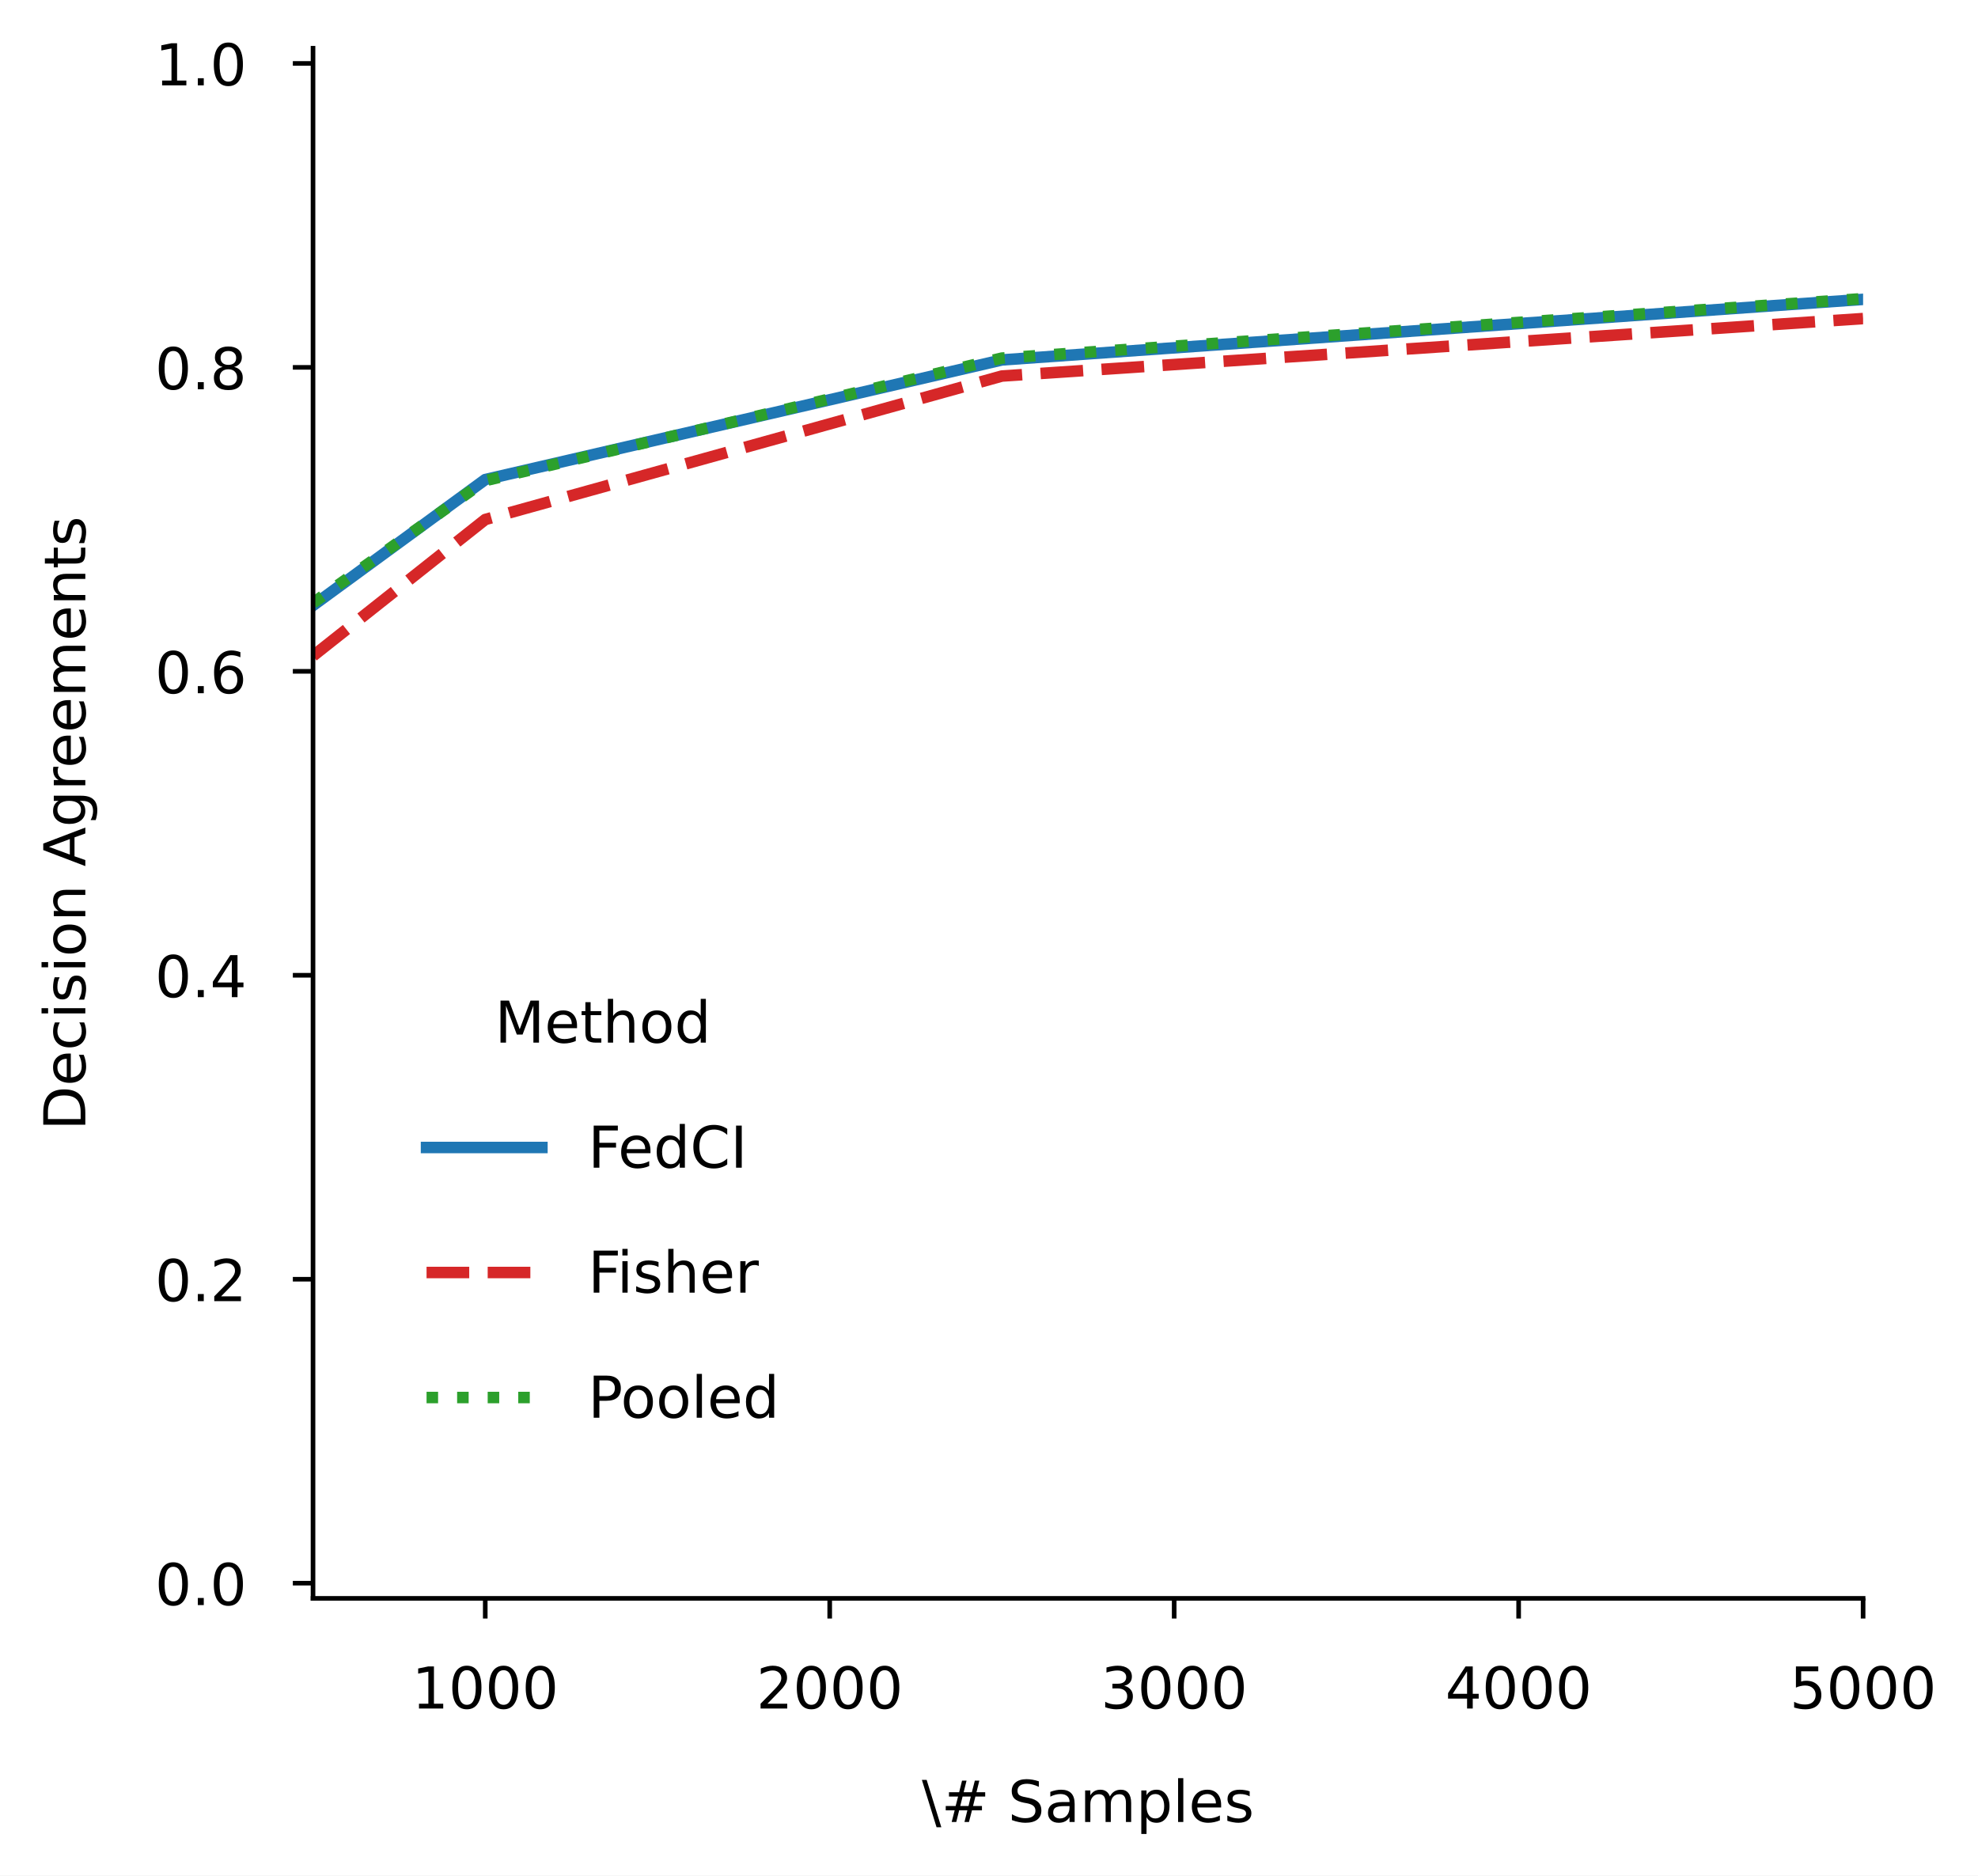
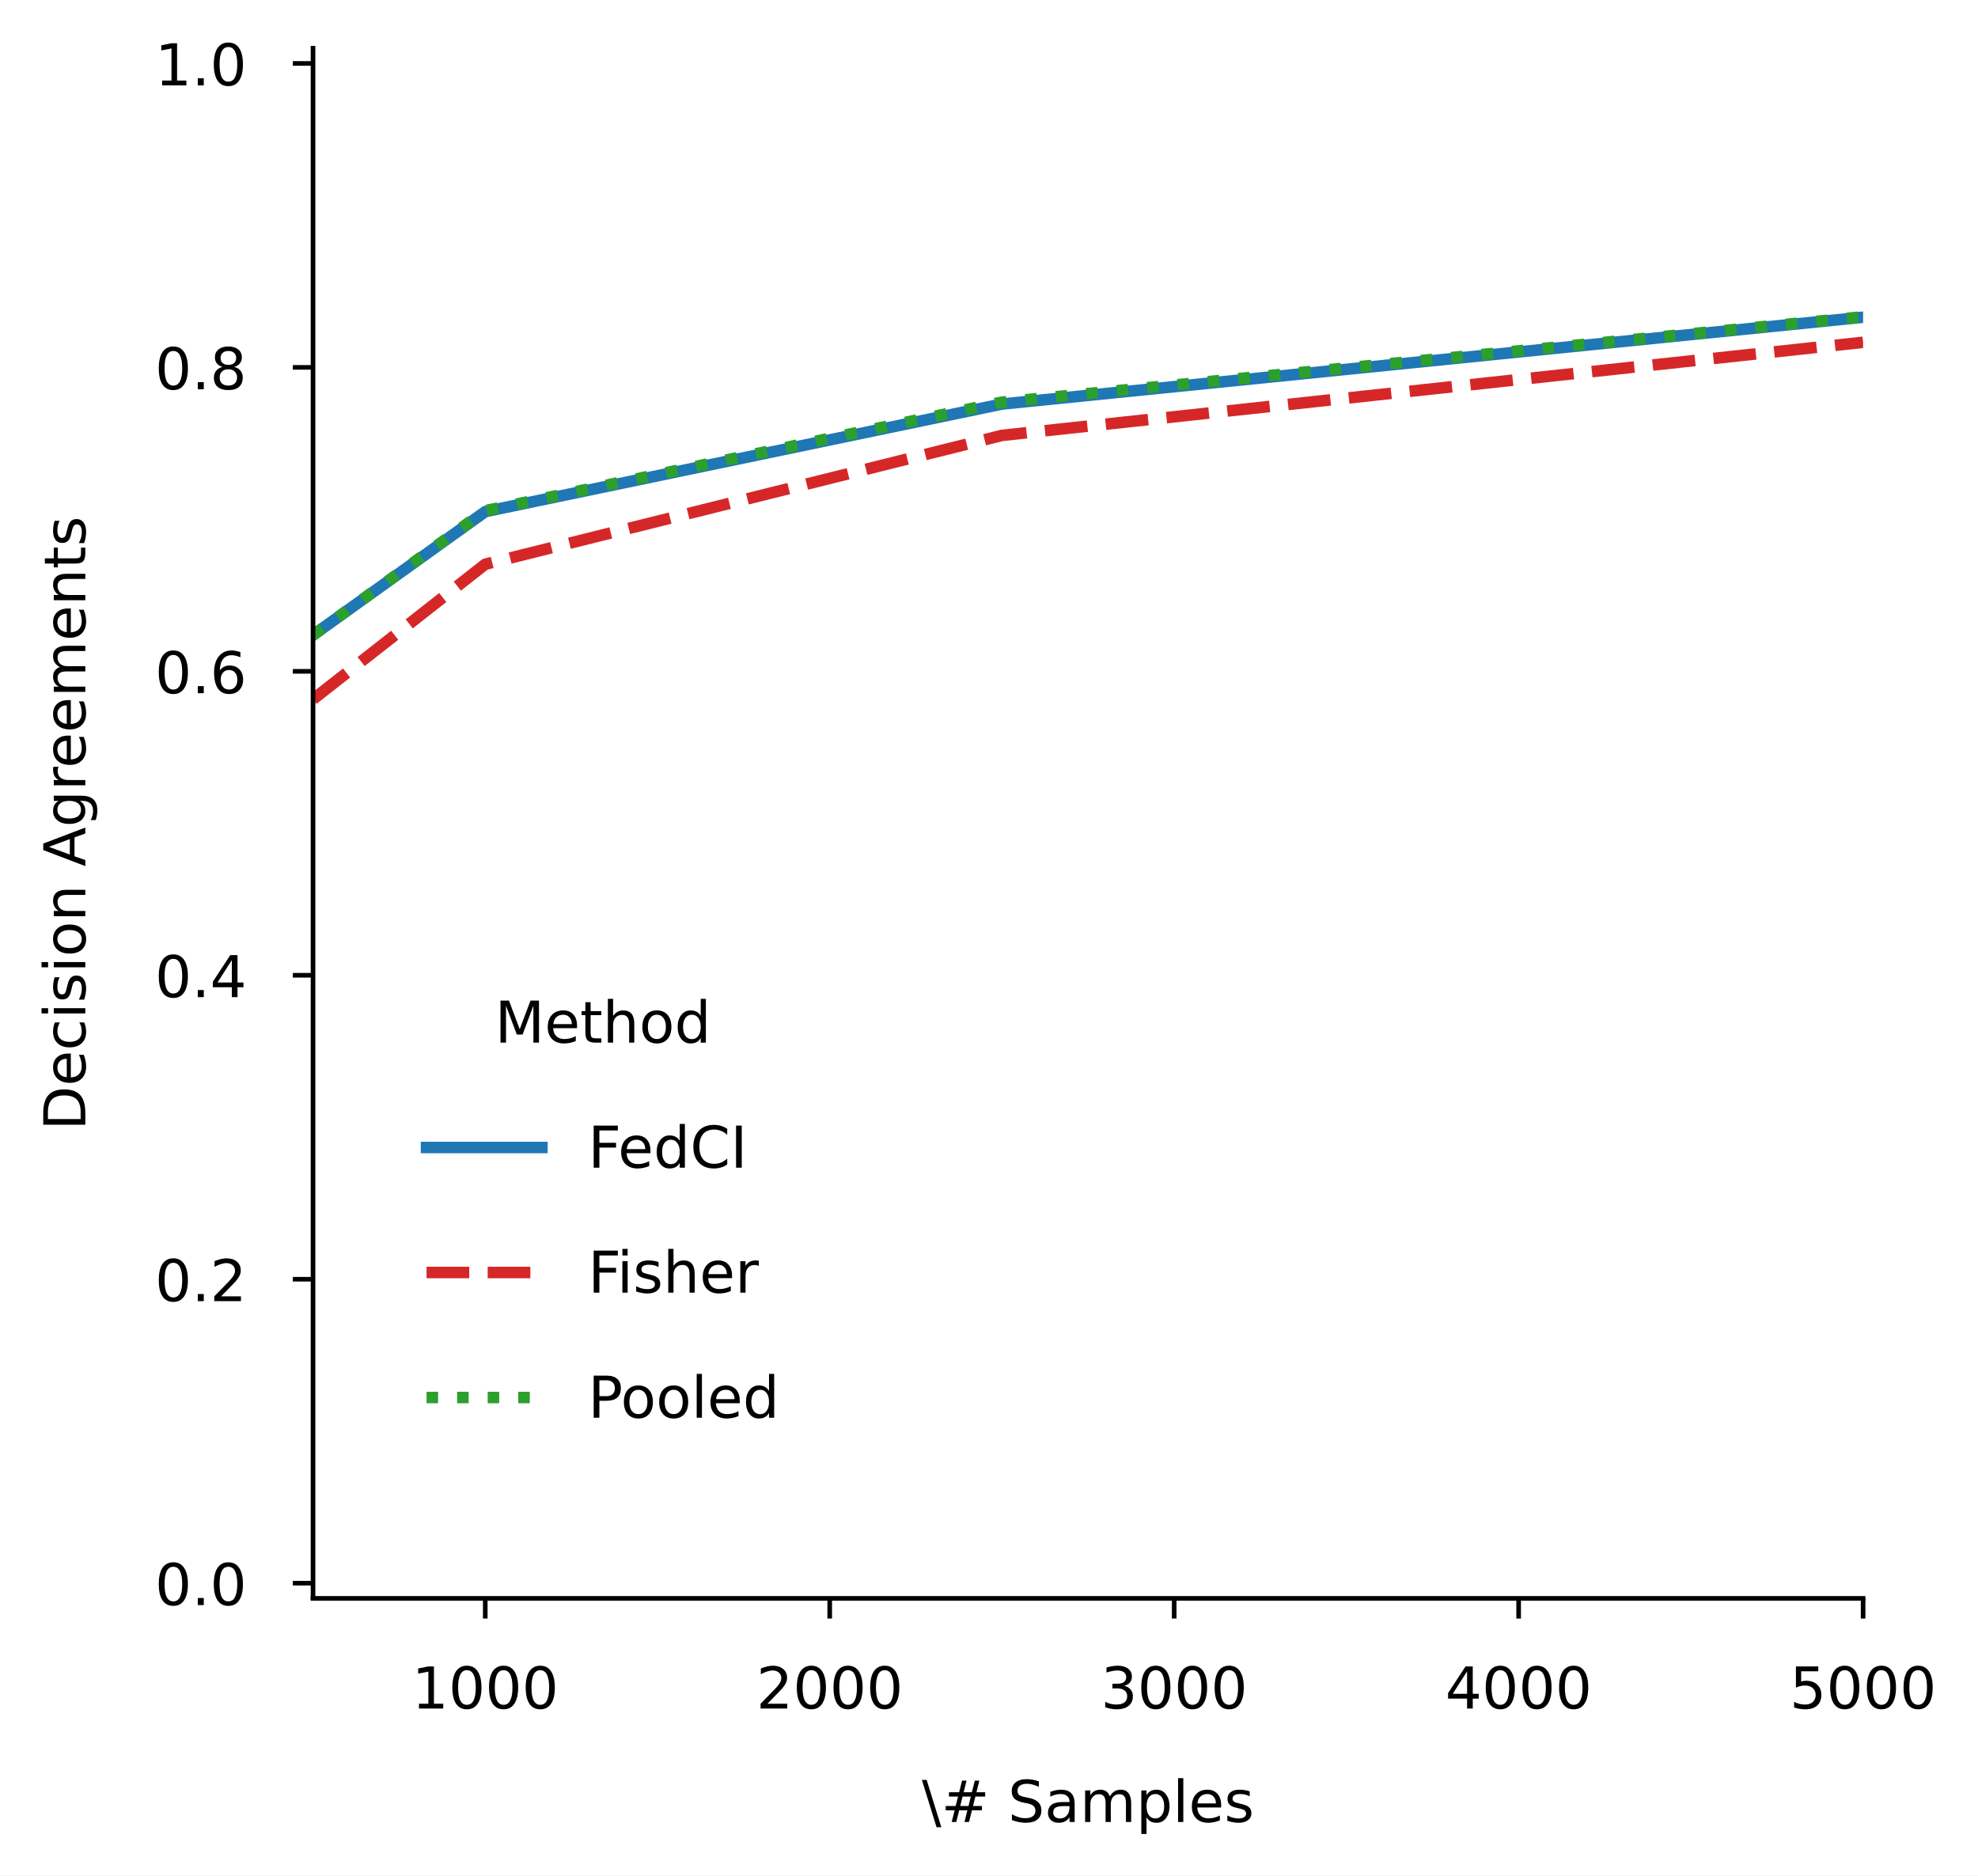
<svg xmlns="http://www.w3.org/2000/svg" xmlns:xlink="http://www.w3.org/1999/xlink" width="343.006pt" height="325.22pt" viewBox="0 0 343.006 325.22" version="1.1">
  <defs>
    <style type="text/css">*{stroke-linejoin: round; stroke-linecap: butt}</style>
  </defs>
  <g id="figure_1">
    <g id="patch_1">
      <path d="M -0 325.22  L 343.006 325.22  L 343.006 0  L -0 0  z " style="fill: #ffffff" />
    </g>
    <g id="axes_1">
      <g id="patch_2">
        <path d="M 54.281 277.164  L 323.081 277.164  L 323.081 8.364  L 54.281 8.364  z " style="fill: #ffffff" />
      </g>
      <g id="line2d_1">
-         <path d="M 54.281 104.99  L 84.148 83.156  L 173.748 62.412  L 323.081 51.912  " clip-path="url(#pc4f557894c)" style="fill: none; stroke: #1f77b4; stroke-width: 2; stroke-linecap: square" />
+         <path d="M 54.281 110.136  L 84.148 88.719  L 173.748 70.063  L 323.081 55.004  " clip-path="url(#pa8fb84a6f3)" style="fill: none; stroke: #1f77b4; stroke-width: 2; stroke-linecap: square" />
      </g>
      <g id="line2d_2">
-         <path d="M 54.281 113.744  L 84.148 90.084  L 173.748 65.206  L 323.081 55.241  " clip-path="url(#pc4f557894c)" style="fill: none; stroke-dasharray: 7.4,3.2; stroke-dashoffset: 0; stroke: #d62728; stroke-width: 2" />
+         <path d="M 54.281 121.263  L 84.148 97.838  L 173.748 75.501  L 323.081 59.355  " clip-path="url(#pa8fb84a6f3)" style="fill: none; stroke-dasharray: 7.4,3.2; stroke-dashoffset: 0; stroke: #d62728; stroke-width: 2" />
      </g>
      <g id="matplotlib.axis_1">
        <g id="xtick_1">
          <g id="line2d_3">
            <defs>
-               <path id="m9a776d2f37" d="M 0 0  L 0 3.5  " style="stroke: #000000; stroke-width: 0.8" />
+               <path id="mf873d94cb9" d="M 0 0  L 0 3.5  " style="stroke: #000000; stroke-width: 0.8" />
            </defs>
            <g>
-               <use xlink:href="#m9a776d2f37" x="84.148" y="277.164" style="stroke: #000000; stroke-width: 0.8" />
+               <use xlink:href="#mf873d94cb9" x="84.148" y="277.164" style="stroke: #000000; stroke-width: 0.8" />
            </g>
          </g>
          <g id="text_1">
            <text style="font-size: 10px; font-family: 'DejaVu Sans', 'Bitstream Vera Sans', 'Computer Modern Sans Serif', 'Lucida Grande', 'Verdana', 'Geneva', 'Lucid', 'Arial', 'Helvetica', 'Avant Garde', sans-serif; text-anchor: middle" x="84.148" y="296.262" transform="rotate(-0 84.14792 296.2624)">1000</text>
          </g>
        </g>
        <g id="xtick_2">
          <g id="line2d_4">
            <g>
-               <use xlink:href="#m9a776d2f37" x="143.881" y="277.164" style="stroke: #000000; stroke-width: 0.8" />
+               <use xlink:href="#mf873d94cb9" x="143.881" y="277.164" style="stroke: #000000; stroke-width: 0.8" />
            </g>
          </g>
          <g id="text_2">
            <text style="font-size: 10px; font-family: 'DejaVu Sans', 'Bitstream Vera Sans', 'Computer Modern Sans Serif', 'Lucida Grande', 'Verdana', 'Geneva', 'Lucid', 'Arial', 'Helvetica', 'Avant Garde', sans-serif; text-anchor: middle" x="143.881" y="296.262" transform="rotate(-0 143.8812 296.2624)">2000</text>
          </g>
        </g>
        <g id="xtick_3">
          <g id="line2d_5">
            <g>
-               <use xlink:href="#m9a776d2f37" x="203.615" y="277.164" style="stroke: #000000; stroke-width: 0.8" />
+               <use xlink:href="#mf873d94cb9" x="203.615" y="277.164" style="stroke: #000000; stroke-width: 0.8" />
            </g>
          </g>
          <g id="text_3">
            <text style="font-size: 10px; font-family: 'DejaVu Sans', 'Bitstream Vera Sans', 'Computer Modern Sans Serif', 'Lucida Grande', 'Verdana', 'Geneva', 'Lucid', 'Arial', 'Helvetica', 'Avant Garde', sans-serif; text-anchor: middle" x="203.615" y="296.262" transform="rotate(-0 203.6146 296.2624)">3000</text>
          </g>
        </g>
        <g id="xtick_4">
          <g id="line2d_6">
            <g>
-               <use xlink:href="#m9a776d2f37" x="263.348" y="277.164" style="stroke: #000000; stroke-width: 0.8" />
+               <use xlink:href="#mf873d94cb9" x="263.348" y="277.164" style="stroke: #000000; stroke-width: 0.8" />
            </g>
          </g>
          <g id="text_4">
            <text style="font-size: 10px; font-family: 'DejaVu Sans', 'Bitstream Vera Sans', 'Computer Modern Sans Serif', 'Lucida Grande', 'Verdana', 'Geneva', 'Lucid', 'Arial', 'Helvetica', 'Avant Garde', sans-serif; text-anchor: middle" x="263.348" y="296.262" transform="rotate(-0 263.3479 296.2624)">4000</text>
          </g>
        </g>
        <g id="xtick_5">
          <g id="line2d_7">
            <g>
-               <use xlink:href="#m9a776d2f37" x="323.081" y="277.164" style="stroke: #000000; stroke-width: 0.8" />
+               <use xlink:href="#mf873d94cb9" x="323.081" y="277.164" style="stroke: #000000; stroke-width: 0.8" />
            </g>
          </g>
          <g id="text_5">
            <text style="font-size: 10px; font-family: 'DejaVu Sans', 'Bitstream Vera Sans', 'Computer Modern Sans Serif', 'Lucida Grande', 'Verdana', 'Geneva', 'Lucid', 'Arial', 'Helvetica', 'Avant Garde', sans-serif; text-anchor: middle" x="323.081" y="296.262" transform="rotate(-0 323.0813 296.2624)">5000</text>
          </g>
        </g>
        <g id="text_6">
          <text style="font-size: 10px; font-family: 'DejaVu Sans', 'Bitstream Vera Sans', 'Computer Modern Sans Serif', 'Lucida Grande', 'Verdana', 'Geneva', 'Lucid', 'Arial', 'Helvetica', 'Avant Garde', sans-serif; text-anchor: middle" x="188.681" y="315.94" transform="rotate(-0 188.6813 315.9405)">\# Samples</text>
        </g>
      </g>
      <g id="matplotlib.axis_2">
        <g id="ytick_1">
          <g id="line2d_8">
            <defs>
-               <path id="mca70464835" d="M 0 0  L -3.5 0  " style="stroke: #000000; stroke-width: 0.8" />
+               <path id="mfb7a2c5191" d="M 0 0  L -3.5 0  " style="stroke: #000000; stroke-width: 0.8" />
            </defs>
            <g>
-               <use xlink:href="#mca70464835" x="54.281" y="274.529" style="stroke: #000000; stroke-width: 0.8" />
+               <use xlink:href="#mfb7a2c5191" x="54.281" y="274.529" style="stroke: #000000; stroke-width: 0.8" />
            </g>
          </g>
          <g id="text_7">
            <text style="font-size: 10px; font-family: 'DejaVu Sans', 'Bitstream Vera Sans', 'Computer Modern Sans Serif', 'Lucida Grande', 'Verdana', 'Geneva', 'Lucid', 'Arial', 'Helvetica', 'Avant Garde', sans-serif; text-anchor: end" x="42.781" y="278.328" transform="rotate(-0 42.78125 278.3278)">0.0</text>
          </g>
        </g>
        <g id="ytick_2">
          <g id="line2d_9">
            <g>
-               <use xlink:href="#mca70464835" x="54.281" y="221.823" style="stroke: #000000; stroke-width: 0.8" />
+               <use xlink:href="#mfb7a2c5191" x="54.281" y="221.823" style="stroke: #000000; stroke-width: 0.8" />
            </g>
          </g>
          <g id="text_8">
            <text style="font-size: 10px; font-family: 'DejaVu Sans', 'Bitstream Vera Sans', 'Computer Modern Sans Serif', 'Lucida Grande', 'Verdana', 'Geneva', 'Lucid', 'Arial', 'Helvetica', 'Avant Garde', sans-serif; text-anchor: end" x="42.781" y="225.622" transform="rotate(-0 42.78125 225.622)">0.2</text>
          </g>
        </g>
        <g id="ytick_3">
          <g id="line2d_10">
            <g>
-               <use xlink:href="#mca70464835" x="54.281" y="169.117" style="stroke: #000000; stroke-width: 0.8" />
+               <use xlink:href="#mfb7a2c5191" x="54.281" y="169.117" style="stroke: #000000; stroke-width: 0.8" />
            </g>
          </g>
          <g id="text_9">
            <text style="font-size: 10px; font-family: 'DejaVu Sans', 'Bitstream Vera Sans', 'Computer Modern Sans Serif', 'Lucida Grande', 'Verdana', 'Geneva', 'Lucid', 'Arial', 'Helvetica', 'Avant Garde', sans-serif; text-anchor: end" x="42.781" y="172.916" transform="rotate(-0 42.78125 172.9161)">0.4</text>
          </g>
        </g>
        <g id="ytick_4">
          <g id="line2d_11">
            <g>
-               <use xlink:href="#mca70464835" x="54.281" y="116.411" style="stroke: #000000; stroke-width: 0.8" />
+               <use xlink:href="#mfb7a2c5191" x="54.281" y="116.411" style="stroke: #000000; stroke-width: 0.8" />
            </g>
          </g>
          <g id="text_10">
            <text style="font-size: 10px; font-family: 'DejaVu Sans', 'Bitstream Vera Sans', 'Computer Modern Sans Serif', 'Lucida Grande', 'Verdana', 'Geneva', 'Lucid', 'Arial', 'Helvetica', 'Avant Garde', sans-serif; text-anchor: end" x="42.781" y="120.21" transform="rotate(-0 42.78125 120.2102)">0.6</text>
          </g>
        </g>
        <g id="ytick_5">
          <g id="line2d_12">
            <g>
-               <use xlink:href="#mca70464835" x="54.281" y="63.705" style="stroke: #000000; stroke-width: 0.8" />
+               <use xlink:href="#mfb7a2c5191" x="54.281" y="63.705" style="stroke: #000000; stroke-width: 0.8" />
            </g>
          </g>
          <g id="text_11">
            <text style="font-size: 10px; font-family: 'DejaVu Sans', 'Bitstream Vera Sans', 'Computer Modern Sans Serif', 'Lucida Grande', 'Verdana', 'Geneva', 'Lucid', 'Arial', 'Helvetica', 'Avant Garde', sans-serif; text-anchor: end" x="42.781" y="67.504" transform="rotate(-0 42.78125 67.50432)">0.8</text>
          </g>
        </g>
        <g id="ytick_6">
          <g id="line2d_13">
            <g>
-               <use xlink:href="#mca70464835" x="54.281" y="10.999" style="stroke: #000000; stroke-width: 0.8" />
+               <use xlink:href="#mfb7a2c5191" x="54.281" y="10.999" style="stroke: #000000; stroke-width: 0.8" />
            </g>
          </g>
          <g id="text_12">
            <text style="font-size: 10px; font-family: 'DejaVu Sans', 'Bitstream Vera Sans', 'Computer Modern Sans Serif', 'Lucida Grande', 'Verdana', 'Geneva', 'Lucid', 'Arial', 'Helvetica', 'Avant Garde', sans-serif; text-anchor: end" x="42.781" y="14.798" transform="rotate(-0 42.78125 14.79844)">1.0</text>
          </g>
        </g>
        <g id="text_13">
          <text style="font-size: 10px; font-family: 'DejaVu Sans', 'Bitstream Vera Sans', 'Computer Modern Sans Serif', 'Lucida Grande', 'Verdana', 'Geneva', 'Lucid', 'Arial', 'Helvetica', 'Avant Garde', sans-serif; text-anchor: middle" x="14.798" y="142.764" transform="rotate(-90 14.79844 142.7639)">Decision Agreements</text>
        </g>
      </g>
      <g id="line2d_14">
-         <path d="M 54.281 104.546  L 84.148 83.348  L 173.748 62.092  L 323.081 51.784  " clip-path="url(#pc4f557894c)" style="fill: none; stroke-dasharray: 2,3.3; stroke-dashoffset: 0; stroke: #2ca02c; stroke-width: 2" />
+         <path d="M 54.281 110.136  L 84.148 88.552  L 173.748 69.729  L 323.081 54.921  " clip-path="url(#pa8fb84a6f3)" style="fill: none; stroke-dasharray: 2,3.3; stroke-dashoffset: 0; stroke: #2ca02c; stroke-width: 2" />
      </g>
      <g id="patch_3">
        <path d="M 54.281 277.164  L 54.281 8.364  " style="fill: none; stroke: #000000; stroke-width: 0.8; stroke-linejoin: miter; stroke-linecap: square" />
      </g>
      <g id="patch_4">
        <path d="M 54.281 277.164  L 323.081 277.164  " style="fill: none; stroke: #000000; stroke-width: 0.8; stroke-linejoin: miter; stroke-linecap: square" />
      </g>
      <g id="legend_1">
        <g id="text_14">
          <text style="font-size: 10px; font-family: 'DejaVu Sans', 'Bitstream Vera Sans', 'Computer Modern Sans Serif', 'Lucida Grande', 'Verdana', 'Geneva', 'Lucid', 'Arial', 'Helvetica', 'Avant Garde', sans-serif; text-anchor: start" x="85.808" y="180.802" transform="rotate(-0 85.80831 180.8024)">Method</text>
        </g>
        <g id="line2d_15">
          <path d="M 73.969 198.98  L 83.969 198.98  L 93.969 198.98  " style="fill: none; stroke: #1f77b4; stroke-width: 2; stroke-linecap: square" />
        </g>
        <g id="text_15">
          <text style="font-size: 10px; font-family: 'DejaVu Sans', 'Bitstream Vera Sans', 'Computer Modern Sans Serif', 'Lucida Grande', 'Verdana', 'Geneva', 'Lucid', 'Arial', 'Helvetica', 'Avant Garde', sans-serif; text-anchor: start" x="101.969" y="202.48" transform="rotate(-0 101.9693 202.4805)">FedCI</text>
        </g>
        <g id="line2d_16">
          <path d="M 73.969 220.659  L 83.969 220.659  L 93.969 220.659  " style="fill: none; stroke-dasharray: 7.4,3.2; stroke-dashoffset: 0; stroke: #d62728; stroke-width: 2" />
        </g>
        <g id="text_16">
          <text style="font-size: 10px; font-family: 'DejaVu Sans', 'Bitstream Vera Sans', 'Computer Modern Sans Serif', 'Lucida Grande', 'Verdana', 'Geneva', 'Lucid', 'Arial', 'Helvetica', 'Avant Garde', sans-serif; text-anchor: start" x="101.969" y="224.159" transform="rotate(-0 101.9693 224.1586)">Fisher</text>
        </g>
        <g id="line2d_17">
          <path d="M 73.969 242.337  L 83.969 242.337  L 93.969 242.337  " style="fill: none; stroke-dasharray: 2,3.3; stroke-dashoffset: 0; stroke: #2ca02c; stroke-width: 2" />
        </g>
        <g id="text_17">
          <text style="font-size: 10px; font-family: 'DejaVu Sans', 'Bitstream Vera Sans', 'Computer Modern Sans Serif', 'Lucida Grande', 'Verdana', 'Geneva', 'Lucid', 'Arial', 'Helvetica', 'Avant Garde', sans-serif; text-anchor: start" x="101.969" y="245.837" transform="rotate(-0 101.9693 245.8367)">Pooled</text>
        </g>
      </g>
    </g>
  </g>
  <defs>
-     <clipPath id="pc4f557894c">
+     <clipPath id="pa8fb84a6f3">
      <rect x="54.281" y="8.364" width="268.8" height="268.8" />
    </clipPath>
  </defs>
</svg>
